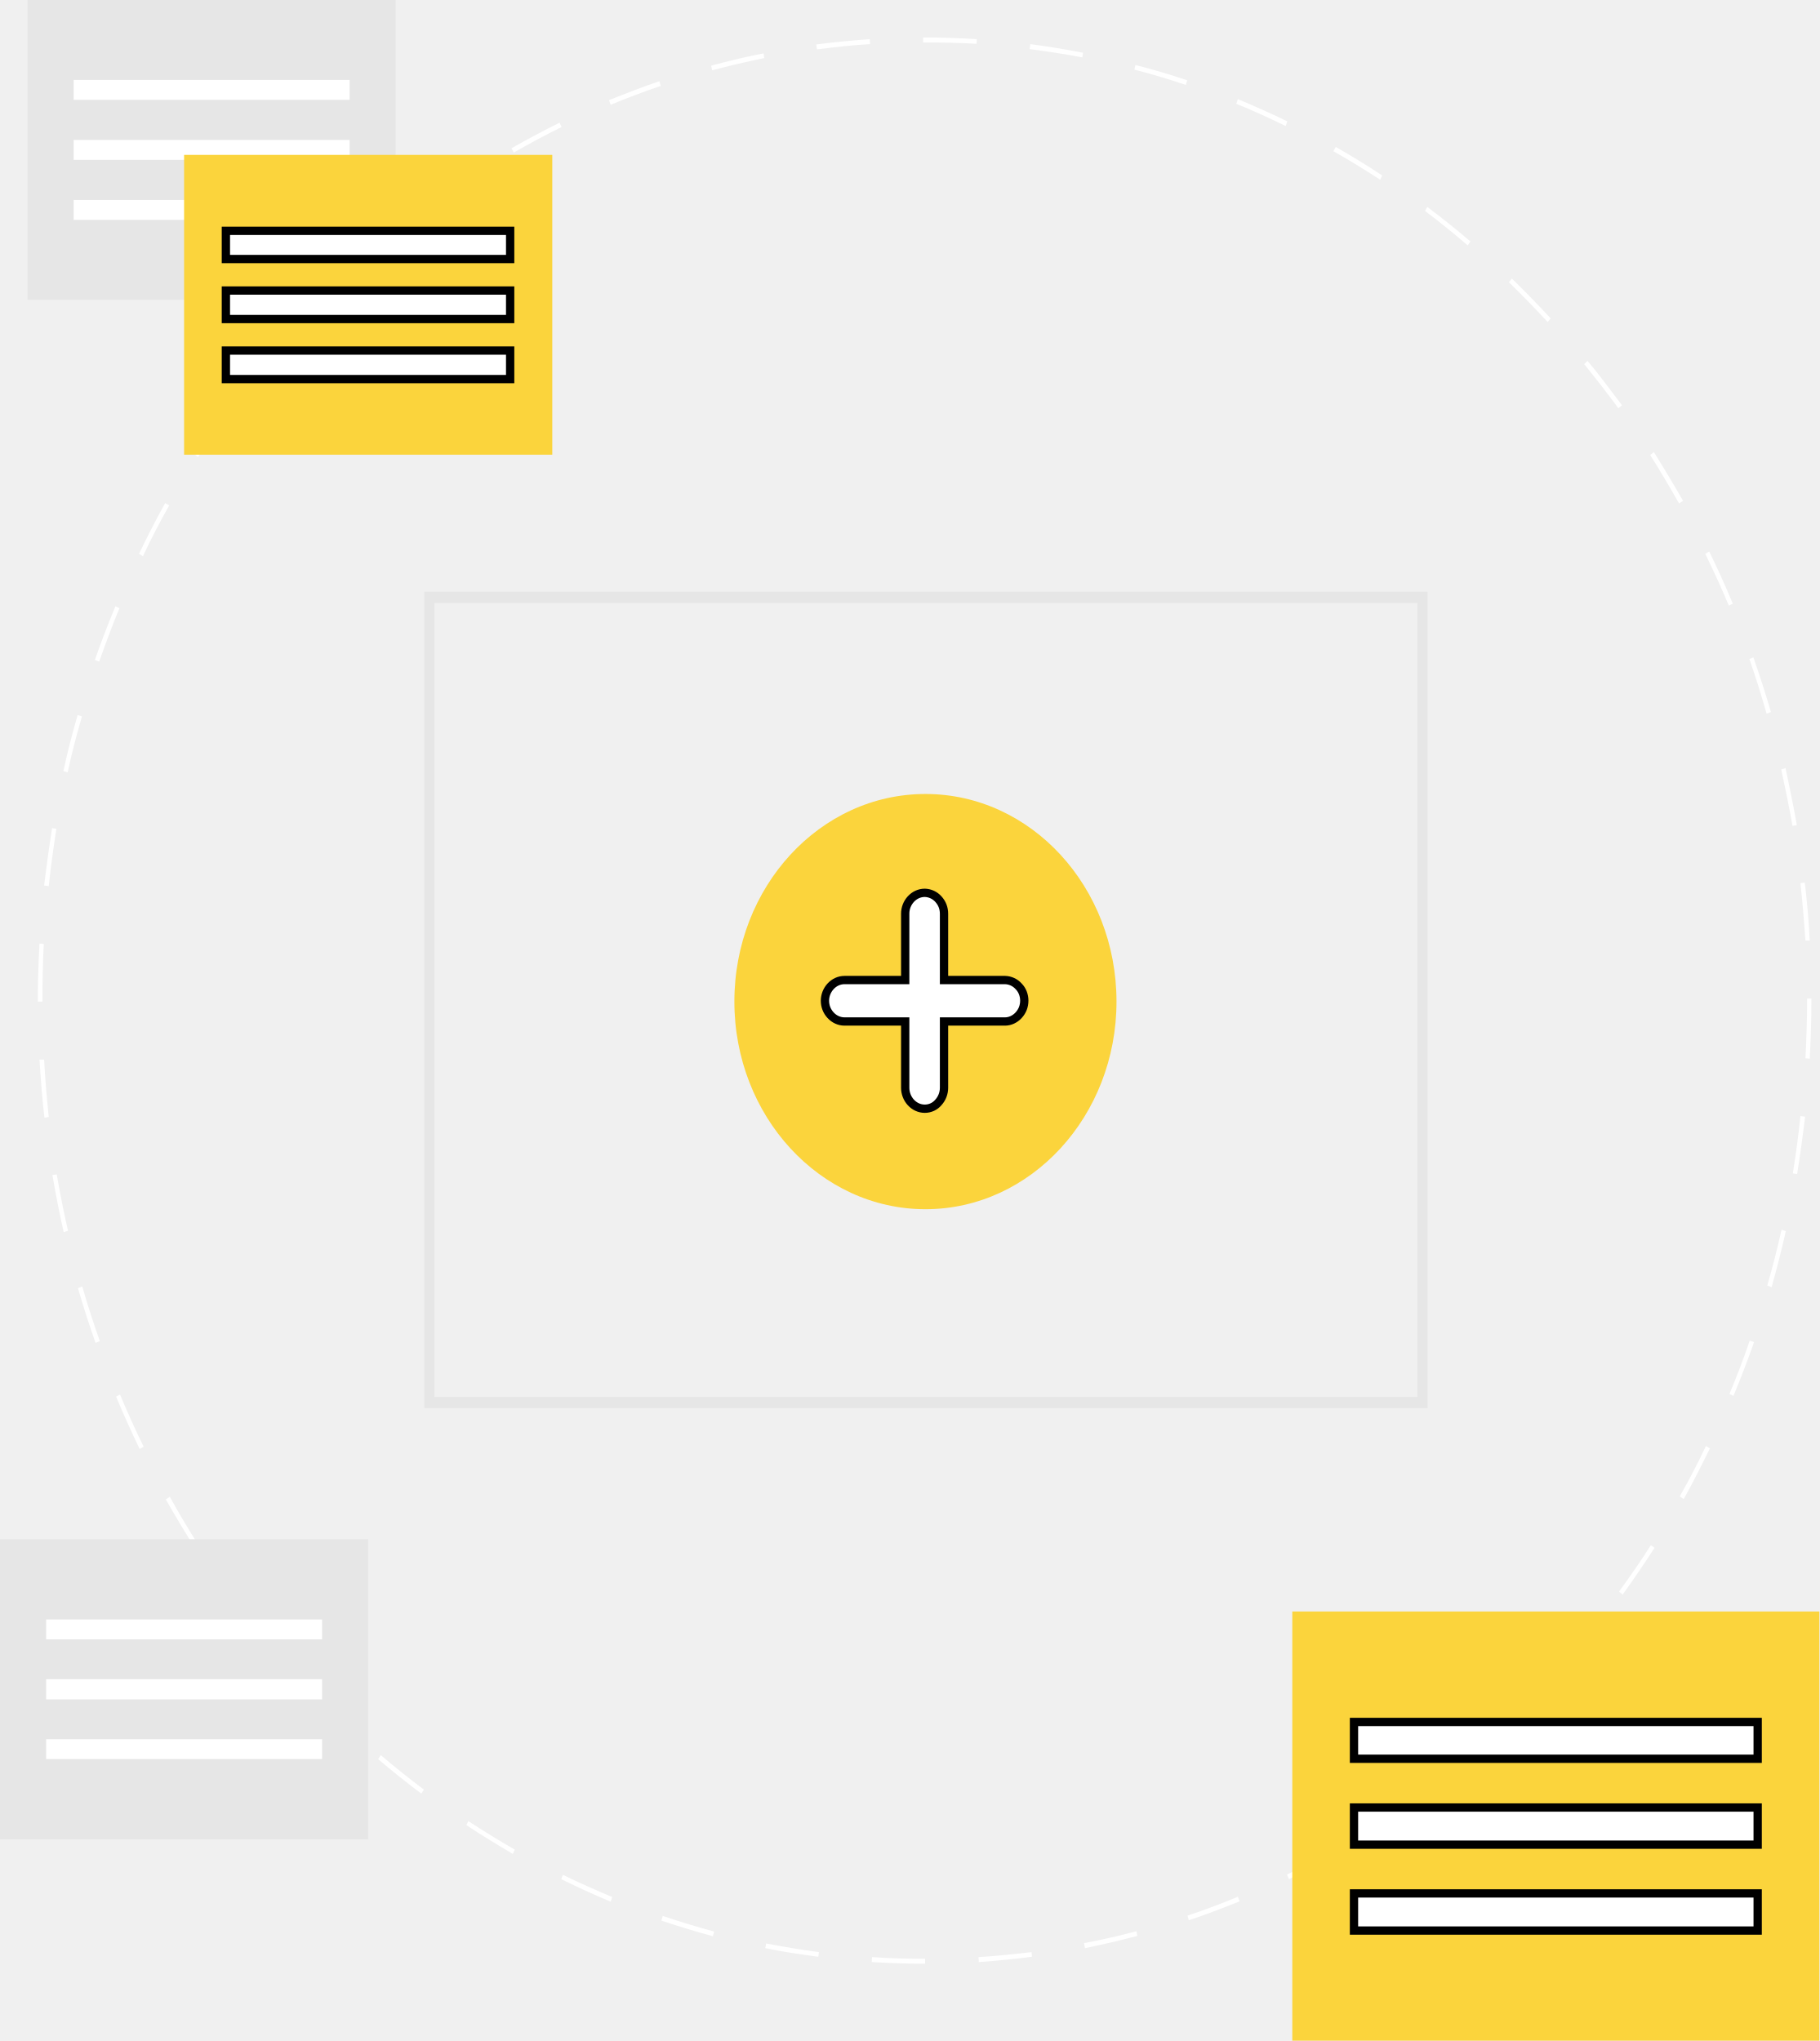
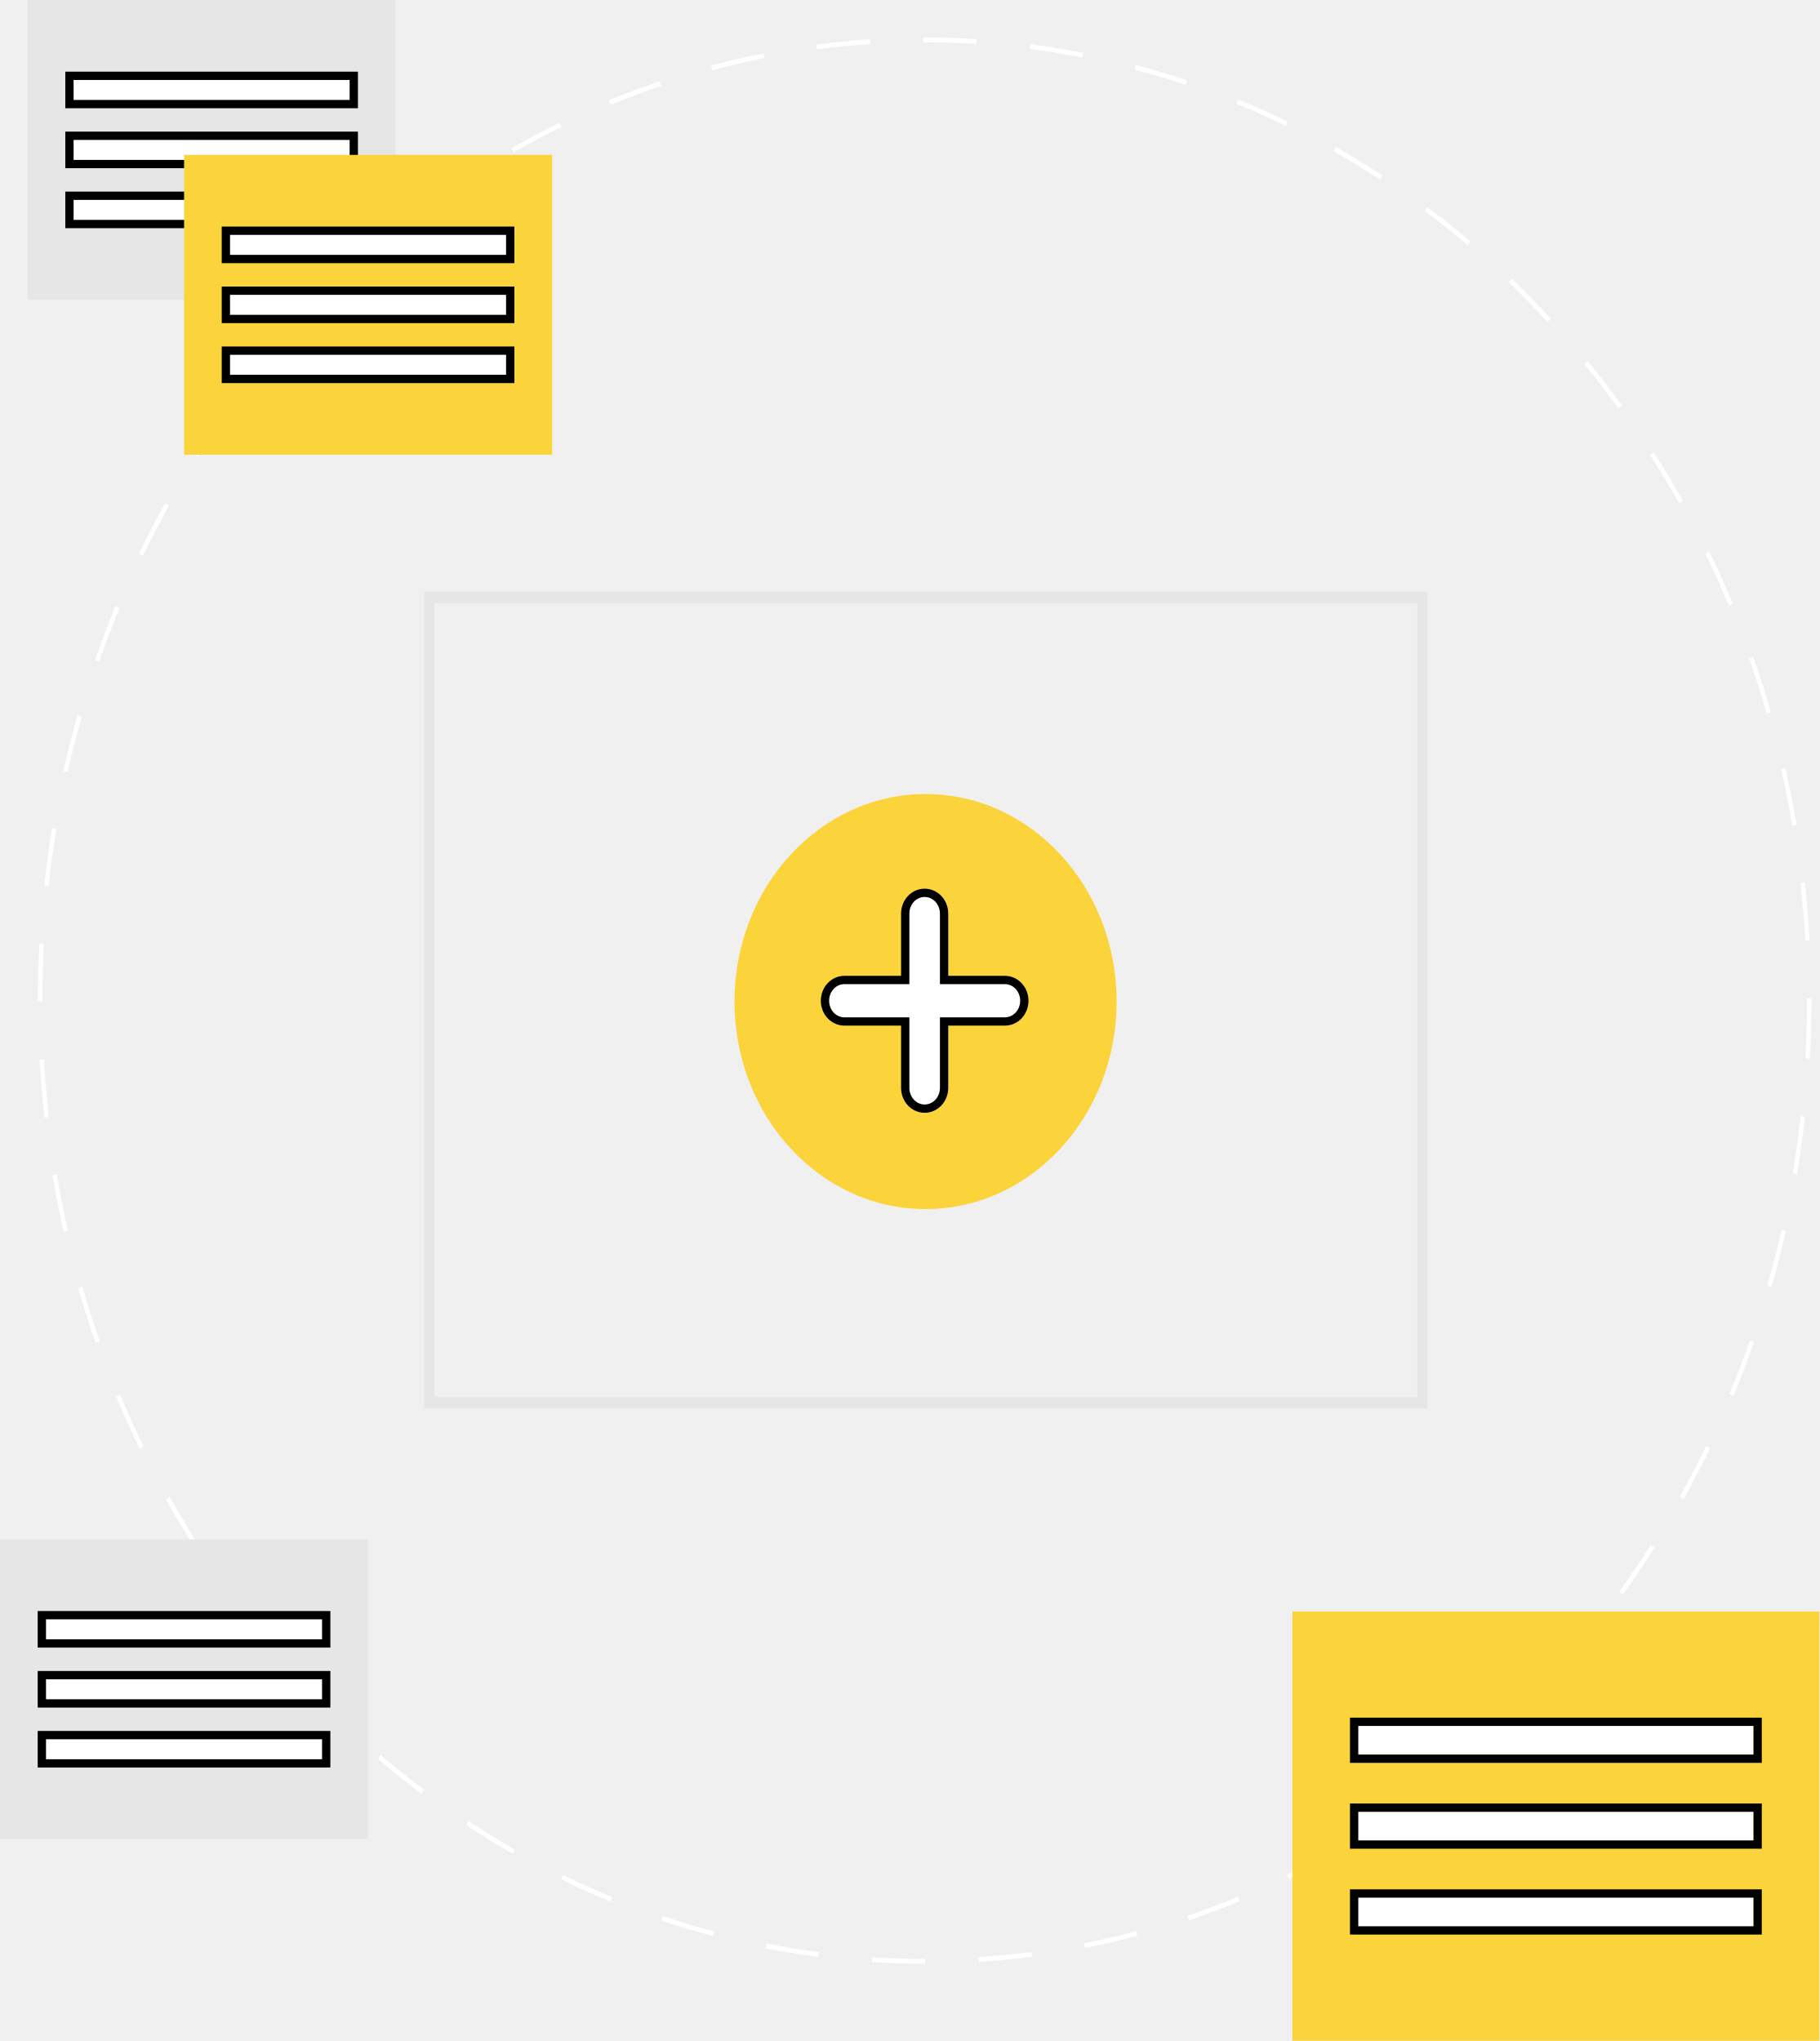
<svg xmlns="http://www.w3.org/2000/svg" width="5485" height="6154" fill="none">
-   <path d="M2789 5921h-1c-53 0-107-2-160-5l1-15c52 4 106 5 159 5h1v15zm162-5l-1-15c53-3 107-9 160-15l1 14c-53 7-107 12-160 16zm-484-16c-53-7-107-15-160-26l3-14c52 10 106 19 159 26l-2 14zm804-26l-3-15c53-10 106-22 158-36l3 14c-52 14-105 26-158 37zm-1122-36c-52-14-104-30-155-47l4-14c51 17 103 33 155 47l-4 14zm1435-48l-4-14c51-17 102-36 152-57l5 14c-50 20-102 40-153 57zm-1743-56c-50-21-100-44-149-68l5-13c49 24 99 46 149 67l-5 14zm2045-68l-6-14c49-23 97-49 144-76l7 13c-48 27-97 53-145 77zm-2340-76c-47-28-95-57-140-87l6-12c46 30 93 59 140 86l-6 13zm2625-87l-7-13c46-30 91-62 135-95l7 12c-44 33-89 65-135 96zm-2901-95c-44-33-88-68-130-104l8-12c42 36 86 71 130 104l-8 12zm3166-105l-8-11c42-36 84-74 123-112l9 11c-40 38-81 76-124 112zm-3420-112c-40-38-80-79-118-120l10-10c37 41 77 81 117 120l-9 10zm3662-120l-10-11c38-41 75-83 111-127l10 10c-36 43-73 86-111 128zM787 4944c-35-44-70-89-103-135l11-9c32 45 67 90 102 134l-10 10zm4105-136l-11-9c33-45 66-93 96-140l11 8c-31 48-63 95-96 141zM588 4668c-30-48-60-97-88-147l12-8c27 50 57 99 87 147l-11 8zm4488-148l-12-8c28-49 55-101 79-152l12 7c-25 51-51 103-79 153zM421 4369c-25-52-49-105-71-158l12-6c22 53 46 106 71 157l-12 7zm4805-160l-12-6c22-53 43-107 61-161l13 5c-19 54-40 109-62 162zM288 4049c-19-54-37-110-53-165l13-5c16 56 34 111 53 165l-13 5zm5053-168l-13-5c16-55 30-111 43-168l13 4c-13 56-27 113-43 169zM192 3715c-13-57-24-114-34-172l13-2c10 57 21 114 34 170l-13 4zm5226-175l-13-2c9-57 17-115 23-173l14 2c-7 58-15 116-24 173zM134 3370c-7-58-11-116-15-175h14c3 57 8 116 14 173l-13 2zm5322-178l-13-1c3-57 5-116 5-174v-6h13v6c0 58-2 117-5 175zM128 3020h-14v-3c0-57 2-115 5-172l13 1c-3 56-4 114-4 171v3zm5315-184c-4-58-9-116-15-173l13-2c7 58 12 116 15 175h-13zM147 2672l-14-2c7-58 15-116 24-173l13 2c-9 57-17 115-23 173zm5257-182c-10-57-22-114-34-170l13-4c12 57 24 114 34 172l-13 2zM204 2329l-13-4c12-56 27-113 43-169l13 4c-16 56-31 112-43 169zm5122-177c-16-56-33-111-52-165l12-5c19 54 37 110 53 165l-13 5zM299 1995l-13-5c19-55 40-109 62-162l12 6c-22 53-42 107-61 161zm4913-169c-22-53-46-105-71-156l12-7c25 51 49 104 71 157l-12 6zM431 1677l-12-7c25-52 51-103 79-153l12 7c-28 50-55 101-79 153zm4631-159c-28-49-57-99-87-146l11-9c30 48 60 98 88 147l-12 8zM597 1378l-11-9c30-47 63-95 96-141l10 9c-33 46-65 93-95 141zm4282-147c-33-45-68-90-103-133l10-10c36 43 70 89 104 134l-11 9zM795 1103l-10-10c36-43 73-86 111-128l9 11c-38 41-75 84-110 127zm3871-132c-38-41-77-81-117-120l9-11c40 39 79 79 117 120l-9 11zM1022 856l-9-11c40-39 82-76 124-112l8 11c-42 36-83 74-123 112zm3403-116c-42-36-85-71-129-104l7-12c44 33 88 68 130 104l-8 12zM1274 640l-7-12c44-33 89-65 135-95l7 12c-46 30-91 62-135 95zm2887-98c-46-30-93-59-141-86l7-13c47 27 95 56 140 86l-6 13zm-2612-82l-7-13c48-27 96-53 145-77l6 13c-49 24-97 50-144 77zm2327-80c-49-24-99-47-149-67l5-14c50 21 100 43 149 67l-5 14zm-2035-64l-5-14c50-20 101-40 152-57l4 14c-50 17-101 36-151 57zm1734-60c-51-17-103-33-155-46l3-14c52 13 105 29 156 46l-4 14zm-1428-44l-3-14c52-14 105-27 158-37l2 14c-52 11-105 23-157 37zm1116-39c-52-10-106-18-159-25l2-15c53 7 107 16 159 26l-2 14zm-800-24l-2-15c53-7 108-12 161-16l1 15c-53 3-107 9-160 16zm481-17c-52-3-104-4-156-4h-5v-15h5c52 0 105 2 157 5l-1 14z" fill="#fff" />
-   <path d="M5485 4859H3896v1294h1589V4859z" fill="#FBD43C" />
-   <path d="M4095 5192h-13v111h1217v-111H4095zM4095 5450h-13v112h1217v-112H4095zM4095 5709h-13v112h1217v-112H4095z" fill="#fff" stroke="#000" stroke-width="25" />
-   <path d="M1193 0H83v904h1110V0z" fill="#E6E6E6" />
-   <path d="M1054 241H222v60h832v-60zM1054 422H222v60h832v-60zM1054 603H222v60h832v-60z" fill="#fff" />
-   <path d="M1665 467H555v904h1110V467z" fill="#FBD43C" />
-   <path d="M693 696h-12v85h857v-85H693zM693 876h-12v86h857v-86H693zM693 1057h-12v86h857v-86H693z" fill="#fff" stroke="#000" stroke-width="25" />
-   <path d="M4304 4246H1279V1784h3025v2462zM1310 1818v2394h2963V1818H1310z" fill="#E6E6E6" />
-   <path d="M2790 3646c318 0 576-281 576-626 0-346-258-626-576-626s-576 280-576 626c0 345 258 626 576 626z" fill="#FBD43C" />
-   <path d="M3030 2955h-184v-200c0-17-6-32-17-44a57 57 0 00-41-19c-16 0-31 7-42 19a65 65 0 00-17 44v200h-183c-16 0-31 7-42 19a65 65 0 00-17 43c0 17 6 32 17 44s26 19 42 19h183v200c0 16 6 32 17 44s26 19 42 19 31-7 41-19c11-12 17-28 17-44v-200h184c15 0 30-7 41-19s17-27 17-44c0-16-6-32-17-43a57 57 0 00-41-19z" fill="#fff" stroke="#000" stroke-width="25" />
-   <path d="M1110 4641H0v905h1110v-905z" fill="#E6E6E6" />
-   <path d="M971 4883H139v60h832v-60zM971 5063H139v61h832v-61zM971 5244H139v60h832v-60z" fill="#fff" />
+   <path d="M2789.12 5921.02h-1.42c-53.16 0-106.97-1.72-159.91-5.12l.79-14.52c52.69 3.39 106.23 5.09 159.13 5.09h1.42l-.01 14.55zm161.39-5.31l-.8-14.52c53.26-3.47 107.07-8.74 159.96-15.68l1.61 14.45c-53.15 6.98-107.24 12.27-160.72 15.76l-.05-.01zm-483.52-15.38a2493.432 2493.432 0 01-159.64-26.05l2.39-14.33a2510.075 2510.075 0 00158.84 25.97l-1.59 14.41zm803.9-26.63l-2.41-14.33c52.45-10.39 105.3-22.69 157.05-36.52l3.2 14.13a2487.47 2487.47 0 01-157.85 36.71l.01.01zm-1121.43-36a2499.089 2499.089 0 01-155.56-46.88l3.98-13.9a2495.884 2495.884 0 00154.78 46.65l-3.2 14.13zm1434.79-47.82l-3.99-13.9c50.84-17.21 101.88-36.37 151.78-56.97l4.76 13.62c-50.13 20.71-101.46 39.99-152.55 57.29v-.04zm-1743.3-56.25c-50.13-20.62-100.39-43.23-149.4-67.18l5.5-13.28c48.76 23.84 98.76 46.3 148.66 66.84l-4.76 13.62zm2044.75-68.12l-5.51-13.28c48.53-23.71 97.04-49.49 144.17-76.42l6.24 12.87a2559.164 2559.164 0 01-144.9 76.87v-.04zm-2339.47-75.99c-47.53-27.1-94.88-56.15-140.73-86.31l6.93-12.43c45.63 30.01 92.73 58.91 140.02 85.9l-6.22 12.84zm2624.81-87.01l-6.93-12.43a2660.4 2660.4 0 00134.72-94.8l7.62 11.97c-44.07 33.04-89.67 65.1-135.41 95.26zm-2901.13-94.64c-44.14-33.13-87.9-68.15-130.08-104.05l8.32-11.47c41.95 35.75 85.5 70.57 129.43 103.55l-7.67 11.97zm3166.43-104.64l-8.31-11.46c42.06-35.86 83.55-73.41 123.32-111.81l8.9 10.89c-39.98 38.51-81.68 76.3-123.95 112.33l.04.05zm-3420.57-111.8c-40.134-38.63-79.7-79.05-117.593-120.21l9.47-10.28c37.706 40.92 77.075 81.17 117.003 119.6l-8.88 10.89zm3662.05-120.84l-9.47-10.29c37.76-41.01 74.85-83.76 110.2-127.06l10.02 9.67a2842.306 2842.306 0 01-110.72 127.68h-.03zM787.46 4943.57a2890.75 2890.75 0 01-103.45-134.59l10.531-9.04c32.893 45.49 67.574 90.55 102.92 133.91l-10.001 9.72zm4104.53-135.24l-10.56-9.03c33.01-45.71 65.09-93 95.38-140.55l11.02 8.28a2902.94 2902.94 0 01-95.84 141.3zm-4303.83-140.3a2957.445 2957.445 0 01-87.783-147.02l11.435-7.56a2963.512 2963.512 0 0087.326 146.3l-10.978 8.28zm4487.54-148.24l-11.43-7.53a2973.34 2973.34 0 0079.13-152.06l11.85 6.77c-24.98 51.52-51.7 102.94-79.55 152.82zM420.921 4368.53a3017.26 3017.26 0 01-70.786-157.37l12.205-5.99c21.914 52.69 45.607 105.37 70.432 156.56l-11.851 6.8zm4805.189-159.4l-12.22-5.97c21.99-53.08 42.72-107.36 61.6-161.49l12.54 5.17a3062.722 3062.722 0 01-61.93 162.26l.01.03zM288.269 4049.49a3067.054 3067.054 0 01-52.801-165.73l12.787-4.34a3063.178 3063.178 0 0052.53 164.88l-12.516 5.19zm5052.521-168.72l-12.8-4.32c15.84-55.34 30.33-111.88 43.03-168.11l13.01 3.46c-12.78 56.52-27.32 113.37-43.24 168.96v.01zM192.055 3714.84a3107.235 3107.235 0 01-33.881-171.46l13.182-2.62a3103.344 3103.344 0 0033.714 170.58l-13.015 3.5zM5417.75 3540.3l-13.19-2.62c9.52-56.95 17.59-114.99 23.91-172.52l13.29 1.74c-6.34 57.8-14.44 116.19-24.01 173.39v.01zM133.92 3370.02a3153.766 3153.766 0 01-14.554-174.64l13.369-.88c3.223 57.86 8.109 116.32 14.555 173.76l-13.37 1.76zm5322.32-177.78l-13.37-.86c3.11-57.75 4.76-116.42 4.76-174.41v-6.15h13.4v6.15c0 58.28-1.61 117.24-4.79 175.27zM127.756 3020.07h-13.401v-3.08c0-57.27 1.549-115.19 4.616-172.18l13.369.86a3208.143 3208.143 0 00-4.595 171.33l.011 3.07zm5314.754-183.66c-3.28-57.92-8.23-116.39-14.68-173.75l13.3-1.76c6.49 57.65 11.44 116.4 14.76 174.62l-13.38.89zM146.531 2671.87l-13.307-1.72c6.341-57.82 14.378-116.17 23.911-173.43l13.192 2.59a3123.708 3123.708 0 00-23.796 172.56zM5403.52 2490.2c-9.7-57.11-21.1-114.5-33.89-170.53l13-3.5c12.86 56.35 24.32 114.06 34.07 171.42l-13.18 2.61zM203.708 2328.6l-13.015-3.45c12.714-56.47 27.206-113.39 43.08-169.01l12.798 4.3a3062.733 3062.733 0 00-42.852 168.16h-.011zm5122.572-176.97c-15.94-55.27-33.68-110.73-52.69-164.88l12.47-5.18c19.12 54.37 36.95 110.12 53.02 165.67l-12.8 4.39zM298.883 1995.12l-12.538-5.15a3062.677 3062.677 0 0161.773-162.34l12.226 5.97a3035.107 3035.107 0 00-61.461 161.52zm4913.007-169.13c-21.96-52.67-45.74-105.32-70.6-156.49l11.85-6.77c25.01 51.42 48.86 104.33 70.94 157.28l-12.19 5.98zM430.693 1676.51l-11.872-6.78a2976.436 2976.436 0 0179.383-152.92l11.435 7.53c-27.622 49.73-54.193 100.92-78.946 152.17zm4631.377-158.62a2967.026 2967.026 0 00-87.5-146.19l11.02-8.3c30.57 47.88 60.14 97.31 87.93 146.94l-11.45 7.55zm-4465.147-140.2l-11.029-8.28a2943.972 2943.972 0 0195.715-141.35l10.551 8.96c-32.861 45.72-64.943 93.04-95.237 140.67zm4282.187-146.25c-33.02-45.53-67.7-90.54-103.08-133.8l10.02-9.66c35.56 43.44 70.4 88.68 103.58 134.46l-10.52 9zM795.028 1102.91l-10.032-9.66c35.512-43.59 72.772-86.59 110.582-127.792l9.491 10.277a2825.84 2825.84 0 00-110.041 127.175zM4665.78 970.777c-37.86-40.971-77.26-81.175-117.13-119.47l8.87-10.898a2822.992 2822.992 0 01117.71 120.069l-9.45 10.299zM1021.9 855.971l-8.9-10.886c39.99-38.6 81.66-76.432 123.84-112.457l8.31 11.44c-41.95 35.844-83.45 73.496-123.25 111.903zm3403.22-116.319a2690.823 2690.823 0 00-129.55-103.388l7.62-11.982c44.19 33.078 87.98 68.041 130.17 103.897l-8.24 11.473zm-3150.85-99.243l-7.63-11.971c44.04-33.145 89.55-65.263 135.31-95.438l6.96 12.422c-45.53 30.029-90.82 61.988-134.64 94.975v.012zm2886.25-98.871a2628.357 2628.357 0 00-140.1-85.715l6.24-12.897a2640.332 2640.332 0 01140.81 86.144l-6.95 12.468zm-2612.01-82.033l-6.23-12.875c47.35-27.103 96.08-53.077 144.82-76.985l5.52 13.258c-48.51 23.829-96.98 49.6-144.09 76.602h-.02zm2327.29-80.001c-48.77-23.715-98.77-46.2-148.72-66.629l4.74-13.62a2552.222 2552.222 0 01149.46 67.014l-5.48 13.235zm-2035.11-63.512l-4.77-13.552a2530.262 2530.262 0 01152.55-57.437l4 13.891c-50.88 17.222-101.94 36.454-151.81 57.098h.03zm1734.15-59.854a2491.246 2491.246 0 00-154.82-46.471l3.18-14.139a2512.608 2512.608 0 01155.61 46.708l-3.97 13.902zm-1427.7-44.269l-3.22-14.127a2479.483 2479.483 0 01157.82-36.895l2.42 14.32a2457.565 2457.565 0 00-156.98 36.714l-.04-.012zm1115.75-38.396a2461.828 2461.828 0 00-158.86-25.76l1.57-14.455a2471.664 2471.664 0 01159.67 25.884l-2.38 14.331zm-799.95-24.653l-1.62-14.455c53.11-7.024 107.19-12.423 160.75-15.946l.81 14.523a2506.713 2506.713 0 00-159.94 15.81v.068zm481.07-16.398a2503.143 2503.143 0 00-156.31-4.901h-4.27v-14.557h4.27c52.23 0 105.09 1.66 157.08 4.935l-.77 14.523z" fill="#fff" />
+   <path d="M5484.98 4858.91H3896.35v1294.31h1588.63V4858.91z" fill="#FBD43C" />
+   <path d="M5298.89 5204.06v-12.5H4082.42v111.29h1216.47v-98.79zM5298.89 5462.93v-12.5H4082.42v111.29h1216.47v-98.79zM5298.89 5721.79v-12.5H4082.42v111.29h1216.47v-98.79z" fill="#fff" stroke="#000" stroke-width="25" />
+   <path d="M1192.82 0H83.168v904.058H1192.82V0z" fill="#E6E6E6" />
+   <path d="M221.867 228.587h-12.5v85.271H1066.6v-85.271H221.867zM221.867 409.387h-12.5v85.271H1066.6v-85.271H221.867zM221.867 590.203h-12.5v85.271H1066.6v-85.271H221.867z" fill="#fff" stroke="#000" stroke-width="25" />
+   <path d="M1664.65 467H555v904.06h1109.65V467z" fill="#FBD43C" />
+   <path d="M1538.21 708.18v-12.5H680.971v85.271h857.239V708.18zM1538.21 888.995v-12.5H680.971v85.271h857.239v-72.771zM1538.21 1069.79v-12.5H680.971v85.28h857.239v-72.78z" fill="#fff" stroke="#000" stroke-width="25" />
+   <path d="M4303.91 4246.21H1278.7v-2461.9h3025.21v2461.9zM1309.89 1818.19v2394.14h2962.83V1818.19H1309.89z" fill="#E6E6E6" />
+   <path d="M2790.36 3645.62c318.13 0 576.02-280.16 576.02-625.74 0-345.59-257.89-625.74-576.02-625.74s-576.03 280.15-576.03 625.74c0 345.58 257.9 625.74 576.03 625.74z" fill="#FBD43C" />
+   <path d="M3029.56 2954.83h-183.35v-200.25c0-16.28-5.94-32.07-16.8-43.87-10.89-11.83-25.9-18.69-41.78-18.69-15.89 0-30.9 6.86-41.79 18.69-10.86 11.8-16.8 27.59-16.8 43.87v200.25h-183.35c-15.88 0-30.89 6.86-41.78 18.7-10.86 11.79-16.8 27.59-16.8 43.86s5.94 32.07 16.8 43.87c10.89 11.83 25.9 18.69 41.78 18.69h183.35v200.25c0 16.28 5.94 32.07 16.8 43.87 10.89 11.83 25.9 18.7 41.79 18.7 15.88 0 30.89-6.87 41.78-18.7 10.86-11.8 16.8-27.59 16.8-43.87v-200.25h183.35c15.89 0 30.89-6.86 41.78-18.69 10.86-11.8 16.81-27.6 16.81-43.87 0-16.27-5.95-32.07-16.81-43.86-10.89-11.84-25.89-18.7-41.78-18.7z" fill="#fff" stroke="#000" stroke-width="25" />
+   <path d="M1109.65 4641.46H0v904.06h1109.65v-904.06z" fill="#E6E6E6" />
+   <path d="M138.699 4870.05h-12.5V4955.32h857.235V4870.05H138.699zM138.699 5050.85h-12.5V5136.12h857.235V5050.85H138.699zM138.699 5231.67h-12.5V5316.94h857.235V5231.67H138.699z" fill="#fff" stroke="#000" stroke-width="25" />
</svg>
